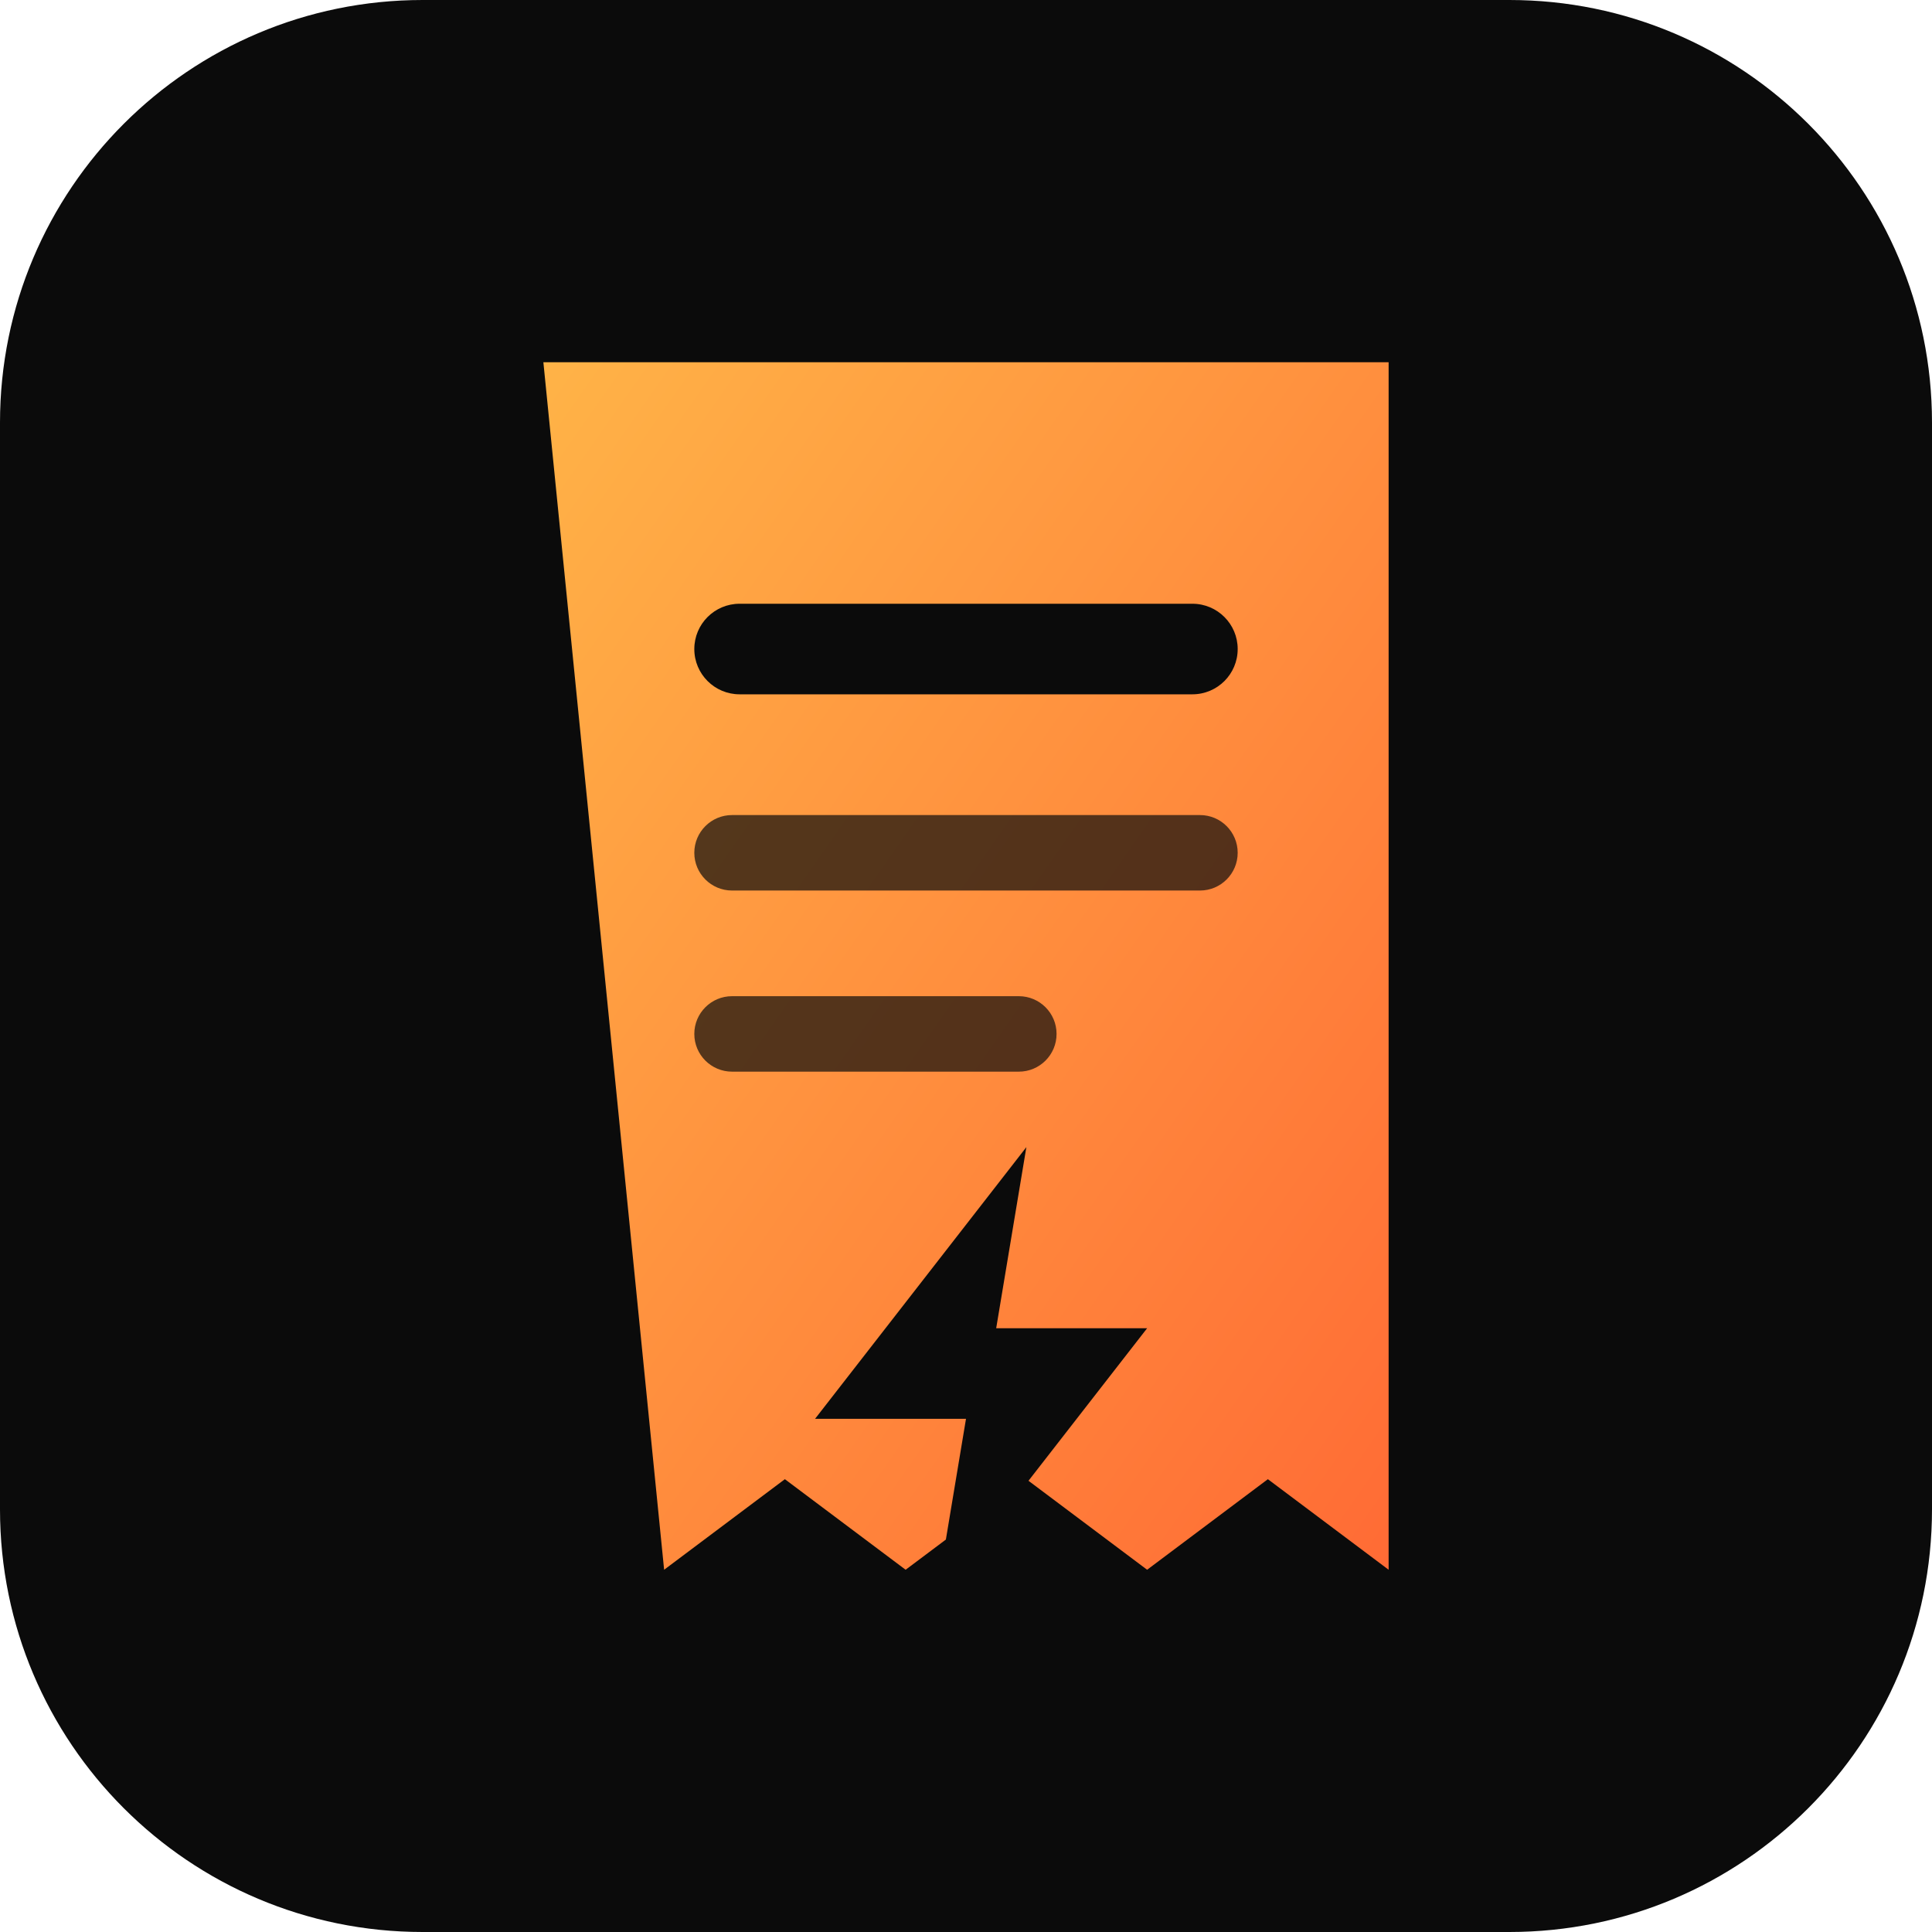
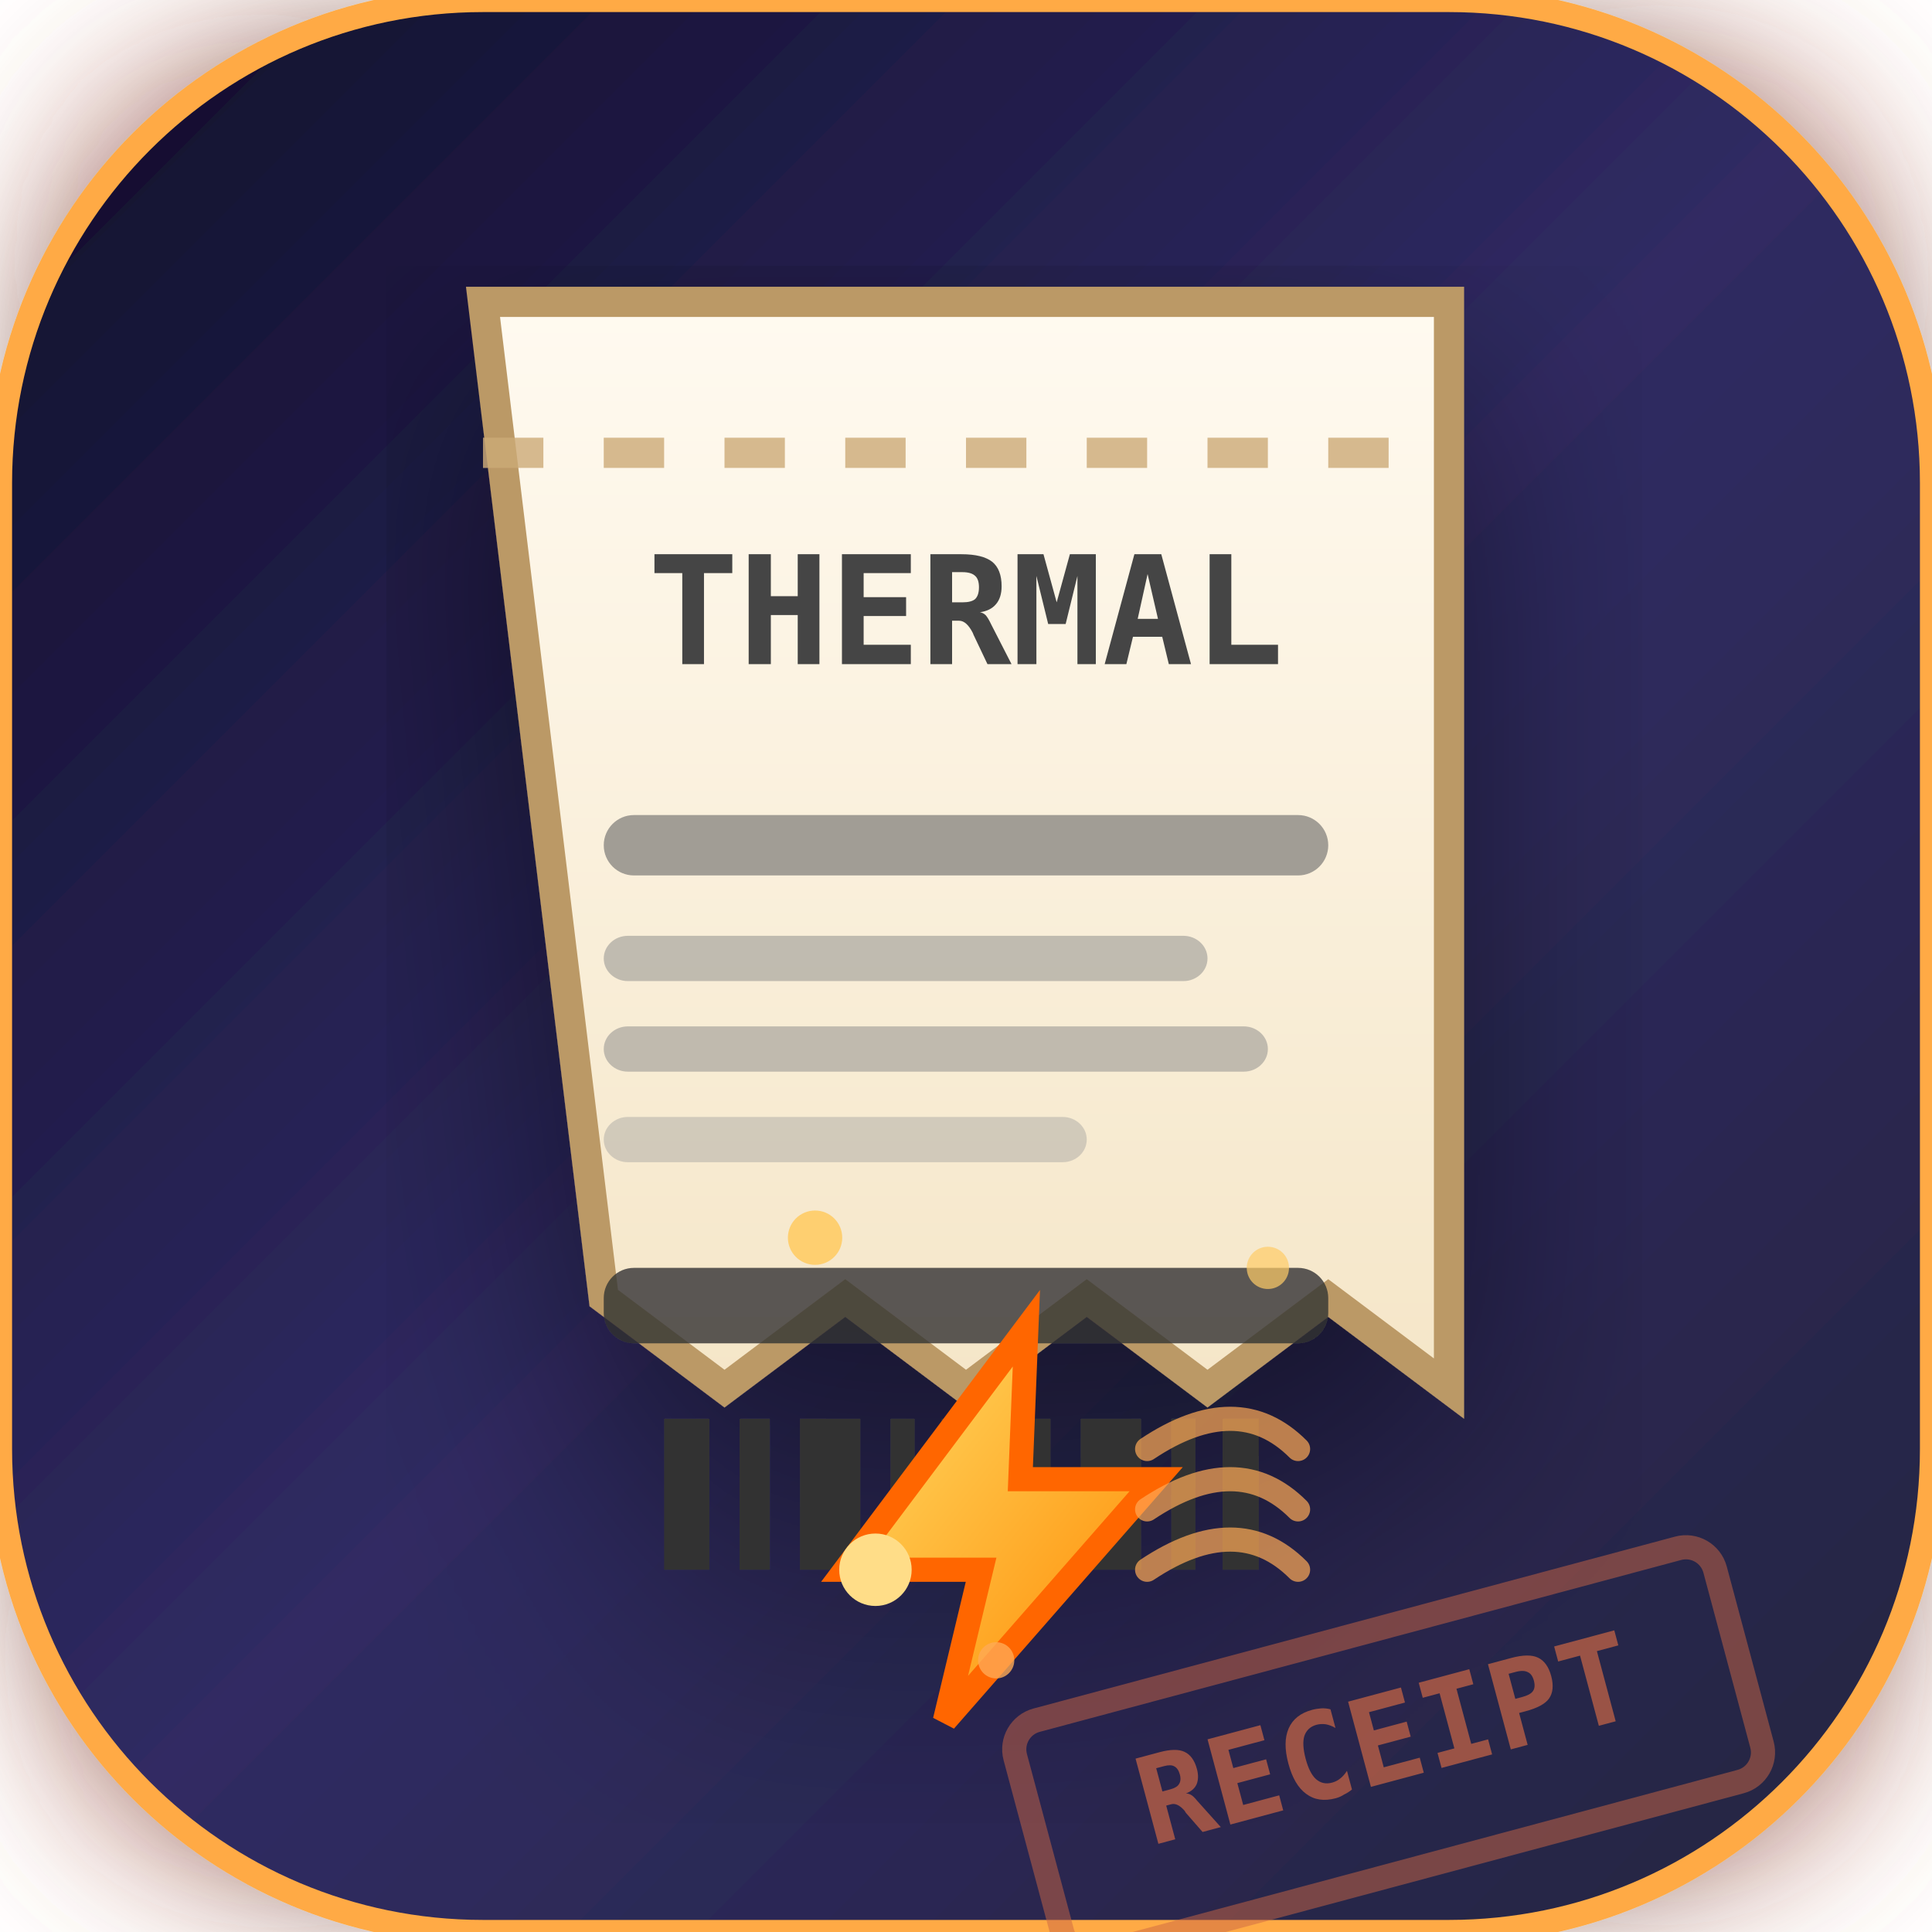
<svg xmlns="http://www.w3.org/2000/svg" viewBox="0 0 64 64" width="64" height="64">
  <defs>
-     <linearGradient id="g" x1="0" y1="0" x2="1" y2="1">
-       <stop offset="0" stop-color="#ffb347" />
-       <stop offset="1" stop-color="#ff6b35" />
+     <linearGradient id="bgGrad" x1="0%" y1="0%" x2="100%" y2="100%">
+       <stop offset="0%" stop-color="#0f0c29" />
+       <stop offset="50%" stop-color="#302b63" />
+       <stop offset="100%" stop-color="#24243e" />
    </linearGradient>
+     <filter id="neonGlow" x="-20%" y="-20%" width="140%" height="140%">
+       <feGaussianBlur in="SourceGraphic" stdDeviation="3" result="blur" />
+       <feColorMatrix in="blur" type="matrix" values="1 0 0 0 0  0 0.5 0 0 0  0 0.3 0 0 0  0 0 0 0.8 0" result="colored" />
+       <feMerge>
+         <feMergeNode in="colored" />
+         <feMergeNode in="SourceGraphic" />
+       </feMerge>
+     </filter>
+     <linearGradient id="receiptGrad" x1="0%" y1="0%" x2="0%" y2="100%">
+       <stop offset="0%" stop-color="#fffaf0" />
+       <stop offset="100%" stop-color="#f5e6c8" />
+     </linearGradient>
+     <linearGradient id="boltGrad" x1="0%" y1="0%" x2="100%" y2="100%">
+       <stop offset="0%" stop-color="#ffdd66" />
+       <stop offset="100%" stop-color="#ff8800" />
+     </linearGradient>
+     <filter id="shadow" x="-10%" y="-10%" width="130%" height="130%">
+       <feDropShadow dx="0" dy="3" stdDeviation="4" flood-color="#000" flood-opacity="0.5" />
+     </filter>
+     <filter id="heatWave" x="-20%" y="-20%" width="140%" height="140%">
+       <feTurbulence type="turbulence" baseFrequency="0.02" numOctaves="2" result="turbulence" />
+       <feDisplacementMap in="SourceGraphic" in2="turbulence" scale="2" xChannelSelector="R" yChannelSelector="G" />
+     </filter>
  </defs>
-   <rect width="64" height="64" rx="14" fill="#0B0B0B" />
-   <path d="M18 12 h28 v40 l-4 -3 -4 3 -4 -3 -4 3 -4 -3 -4 3 z" fill="url(#g)" />
-   <rect x="23" y="20" width="18" height="3" rx="1.5" fill="#0B0B0B" />
-   <rect x="23" y="27" width="18" height="2.5" rx="1.25" fill="#0B0B0B" opacity="0.7" />
-   <rect x="23" y="33" width="12" height="2.5" rx="1.25" fill="#0B0B0B" opacity="0.7" />
-   <path d="M34 38 l-7 9 h5 l-1 6 7 -9 h-5 z" fill="#0B0B0B" />
+   <rect width="64" height="64" rx="16" fill="url(#bgGrad)" stroke="#ffaa44" stroke-width="0.8" filter="url(#neonGlow)" />
+   <g filter="url(#shadow)">
+     <path d="M16 10 h32 v36 l-4 -3 -4 3 -4 -3 -4 3 -4 -3 -4 3 -4 -3 z" fill="url(#receiptGrad)" stroke="#bb9966" stroke-width="1" />
+     <line x1="16" y1="15" x2="48" y2="15" stroke="#ccaa77" stroke-dasharray="2 2" stroke-width="1" opacity="0.8" />
+     <text x="32" y="22" font-family="monospace" font-size="5" font-weight="bold" fill="#444" text-anchor="middle">THERMAL</text>
+     <rect x="20" y="27" width="24" height="2" rx="1" fill="#666" opacity="0.6" />
+     <rect x="20" y="31" width="20" height="1.5" rx="0.8" fill="#888" opacity="0.5" />
+     <rect x="20" y="34" width="22" height="1.5" rx="0.8" fill="#888" opacity="0.5" />
+     <rect x="20" y="37" width="16" height="1.5" rx="0.8" fill="#999" opacity="0.4" />
+     <rect x="20" y="42" width="24" height="2.5" rx="1" fill="#333" opacity="0.8" />
+     <g transform="translate(22, 47)">
+       <rect x="0" y="0" width="1.5" height="5" fill="#333" />
+       <rect x="2.5" y="0" width="1" height="5" fill="#333" />
+       <rect x="4.5" y="0" width="2" height="5" fill="#333" />
+       <rect x="7.5" y="0" width="0.8" height="5" fill="#333" />
+       <rect x="9.2" y="0" width="1.5" height="5" fill="#333" />
+       <rect x="11.8" y="0" width="1" height="5" fill="#333" />
+       <rect x="13.8" y="0" width="2" height="5" fill="#333" />
+       <rect x="16.8" y="0" width="0.8" height="5" fill="#333" />
+       <rect x="18.5" y="0" width="1.2" height="5" fill="#333" />
+     </g>
+   </g>
+   <g filter="url(#glow)">
+     <path d="M34 44 l-6 8 h4.5 l-1.2 5 7 -8 h-4.5 z" fill="url(#boltGrad)" stroke="#ff6600" stroke-width="0.8" />
+     <circle cx="29" cy="52" r="1.2" fill="#ffdd88" />
+   </g>
+   <g transform="translate(38, 48)" opacity="0.7">
+     <path d="M0 0 Q3 -2 5 0" fill="none" stroke="#ffaa55" stroke-width="0.8" stroke-linecap="round" />
+     <path d="M0 2 Q3 0 5 2" fill="none" stroke="#ffaa55" stroke-width="0.8" stroke-linecap="round" />
+     <path d="M0 4 Q3 2 5 4" fill="none" stroke="#ffaa55" stroke-width="0.8" stroke-linecap="round" />
+   </g>
+   <circle cx="27" cy="41" r="0.9" fill="#ffcc66" opacity="0.9" />
+   <circle cx="42" cy="42" r="0.7" fill="#ffcc66" opacity="0.7" />
+   <circle cx="33" cy="55" r="0.6" fill="#ffaa55" opacity="0.8" />
+   <g transform="translate(46, 58) rotate(-15)">
+     <rect x="-12" y="-4" width="24" height="8" rx="1" fill="none" stroke="#cc6644" stroke-width="0.8" opacity="0.5" />
+     <text x="0" y="1" font-family="monospace" font-size="4" font-weight="bold" fill="#cc6644" text-anchor="middle" opacity="0.7">RECEIPT</text>
+   </g>
</svg>
